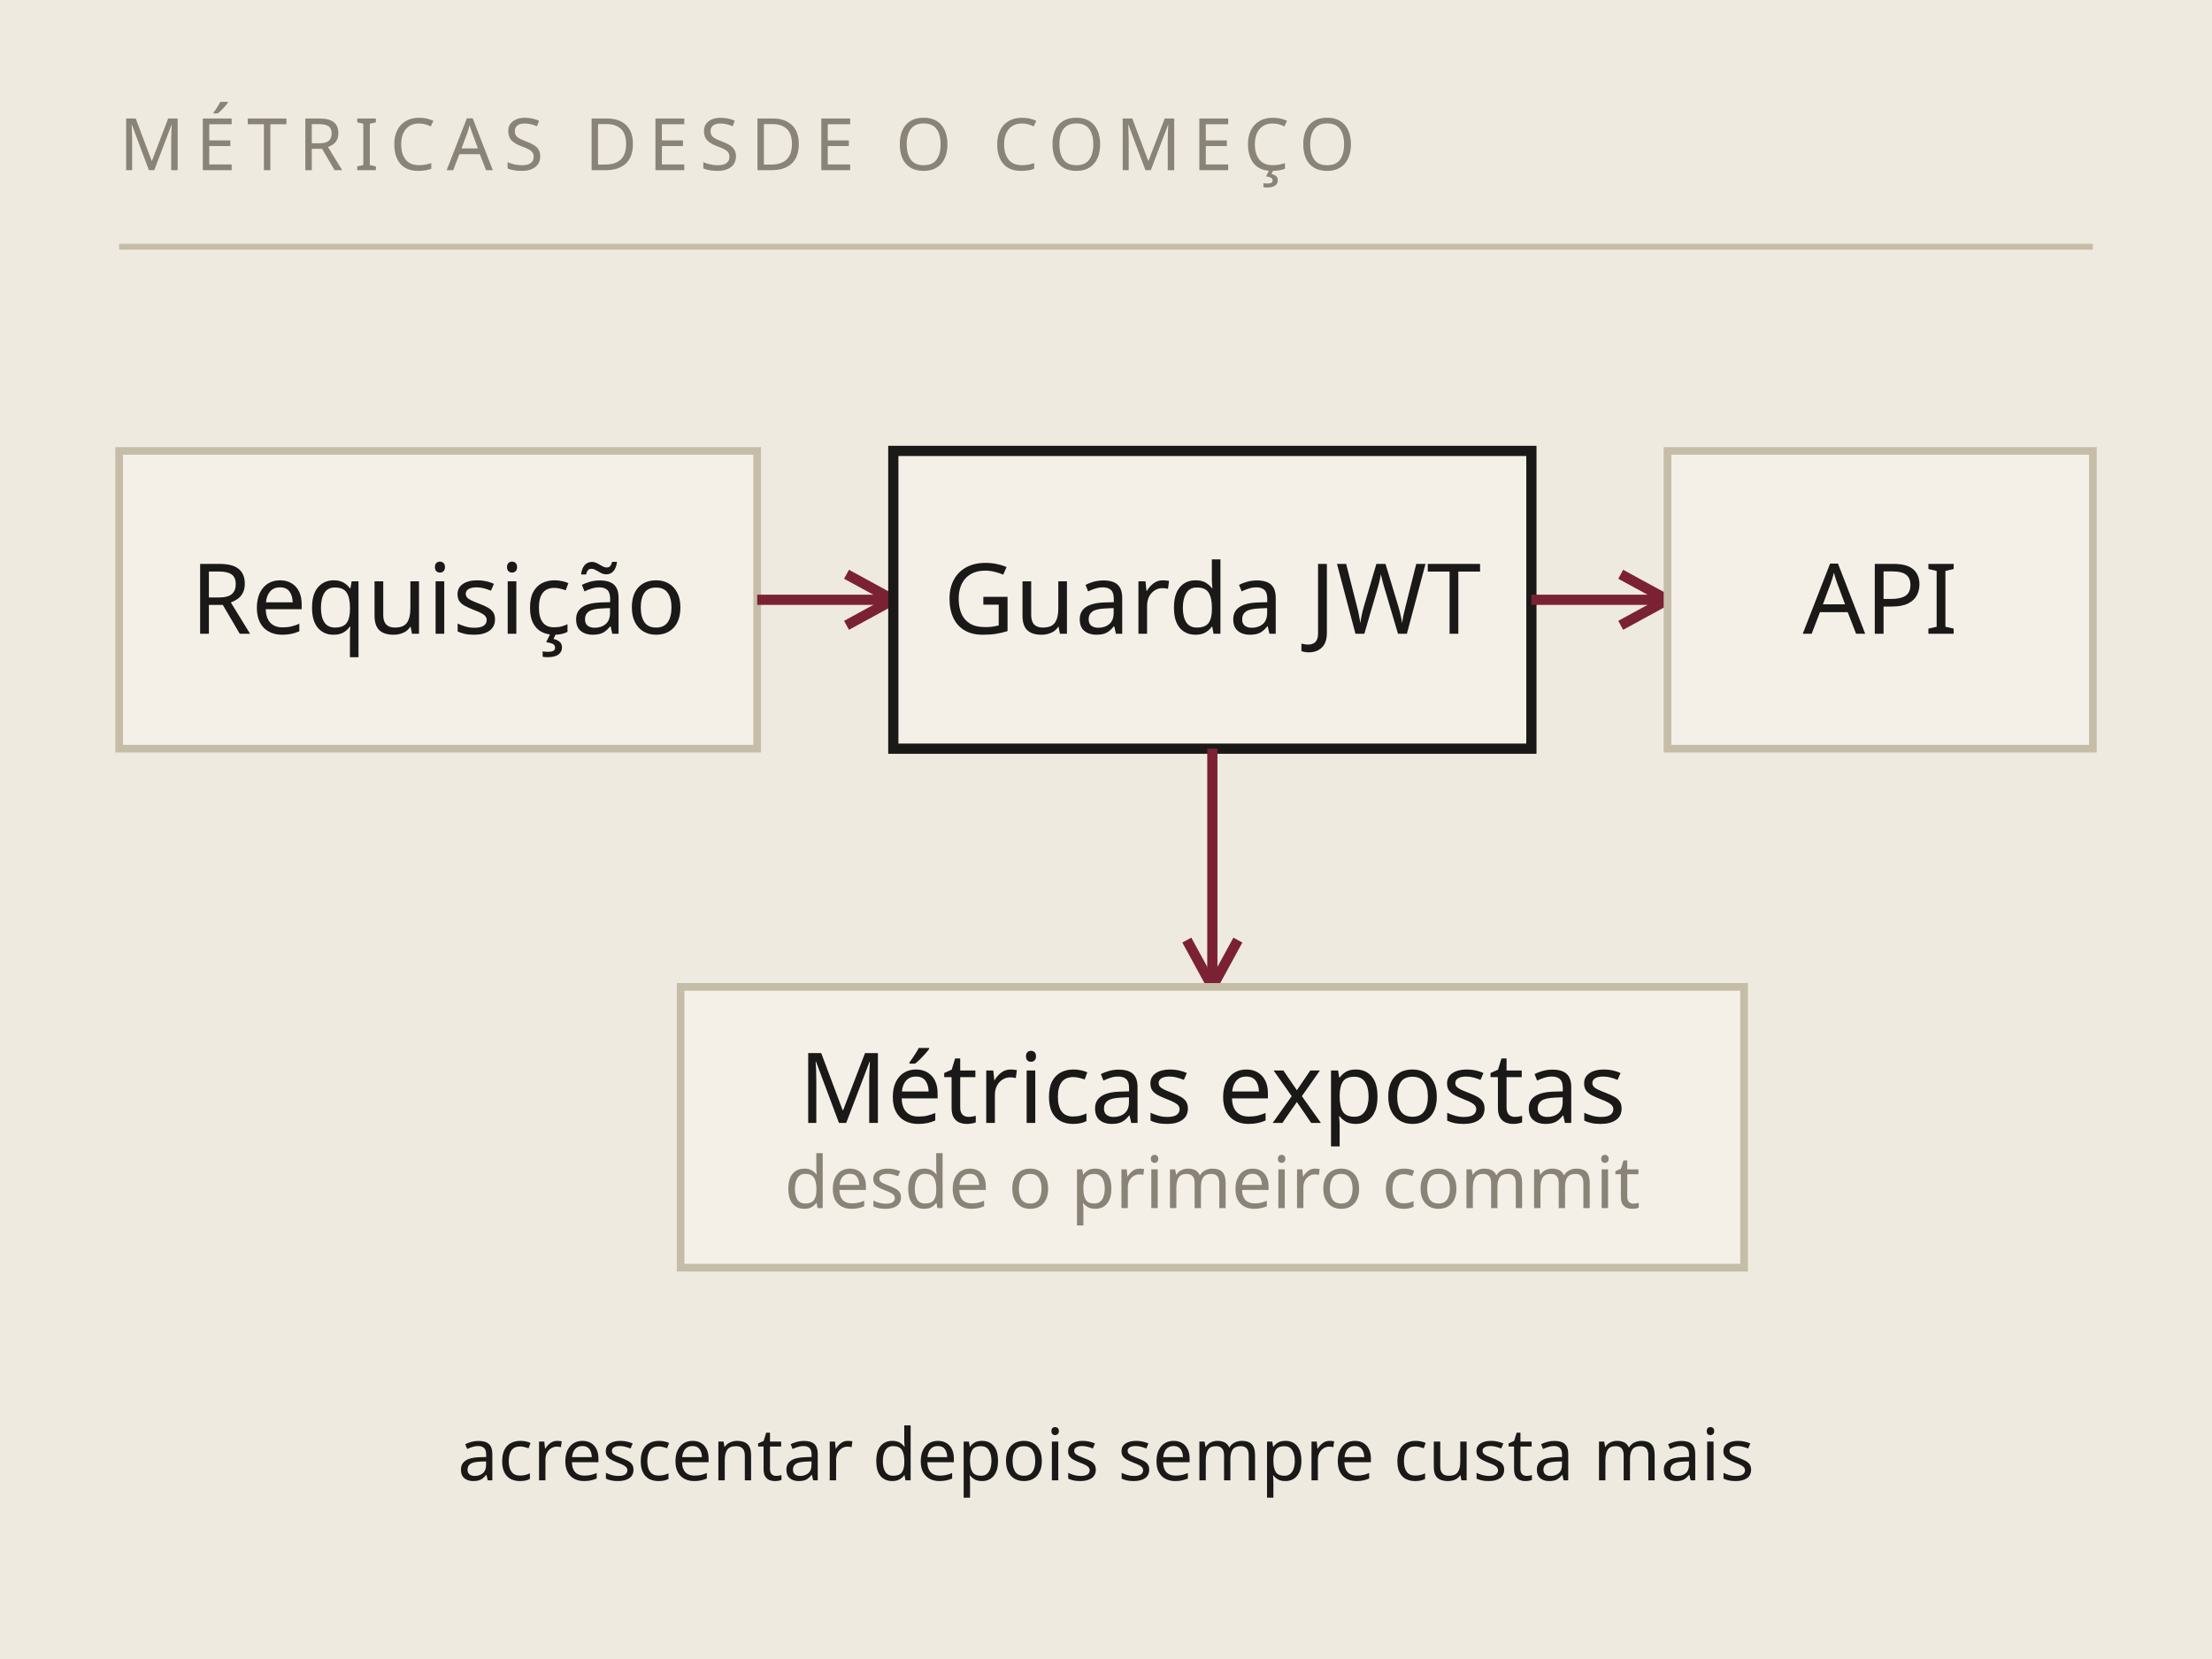
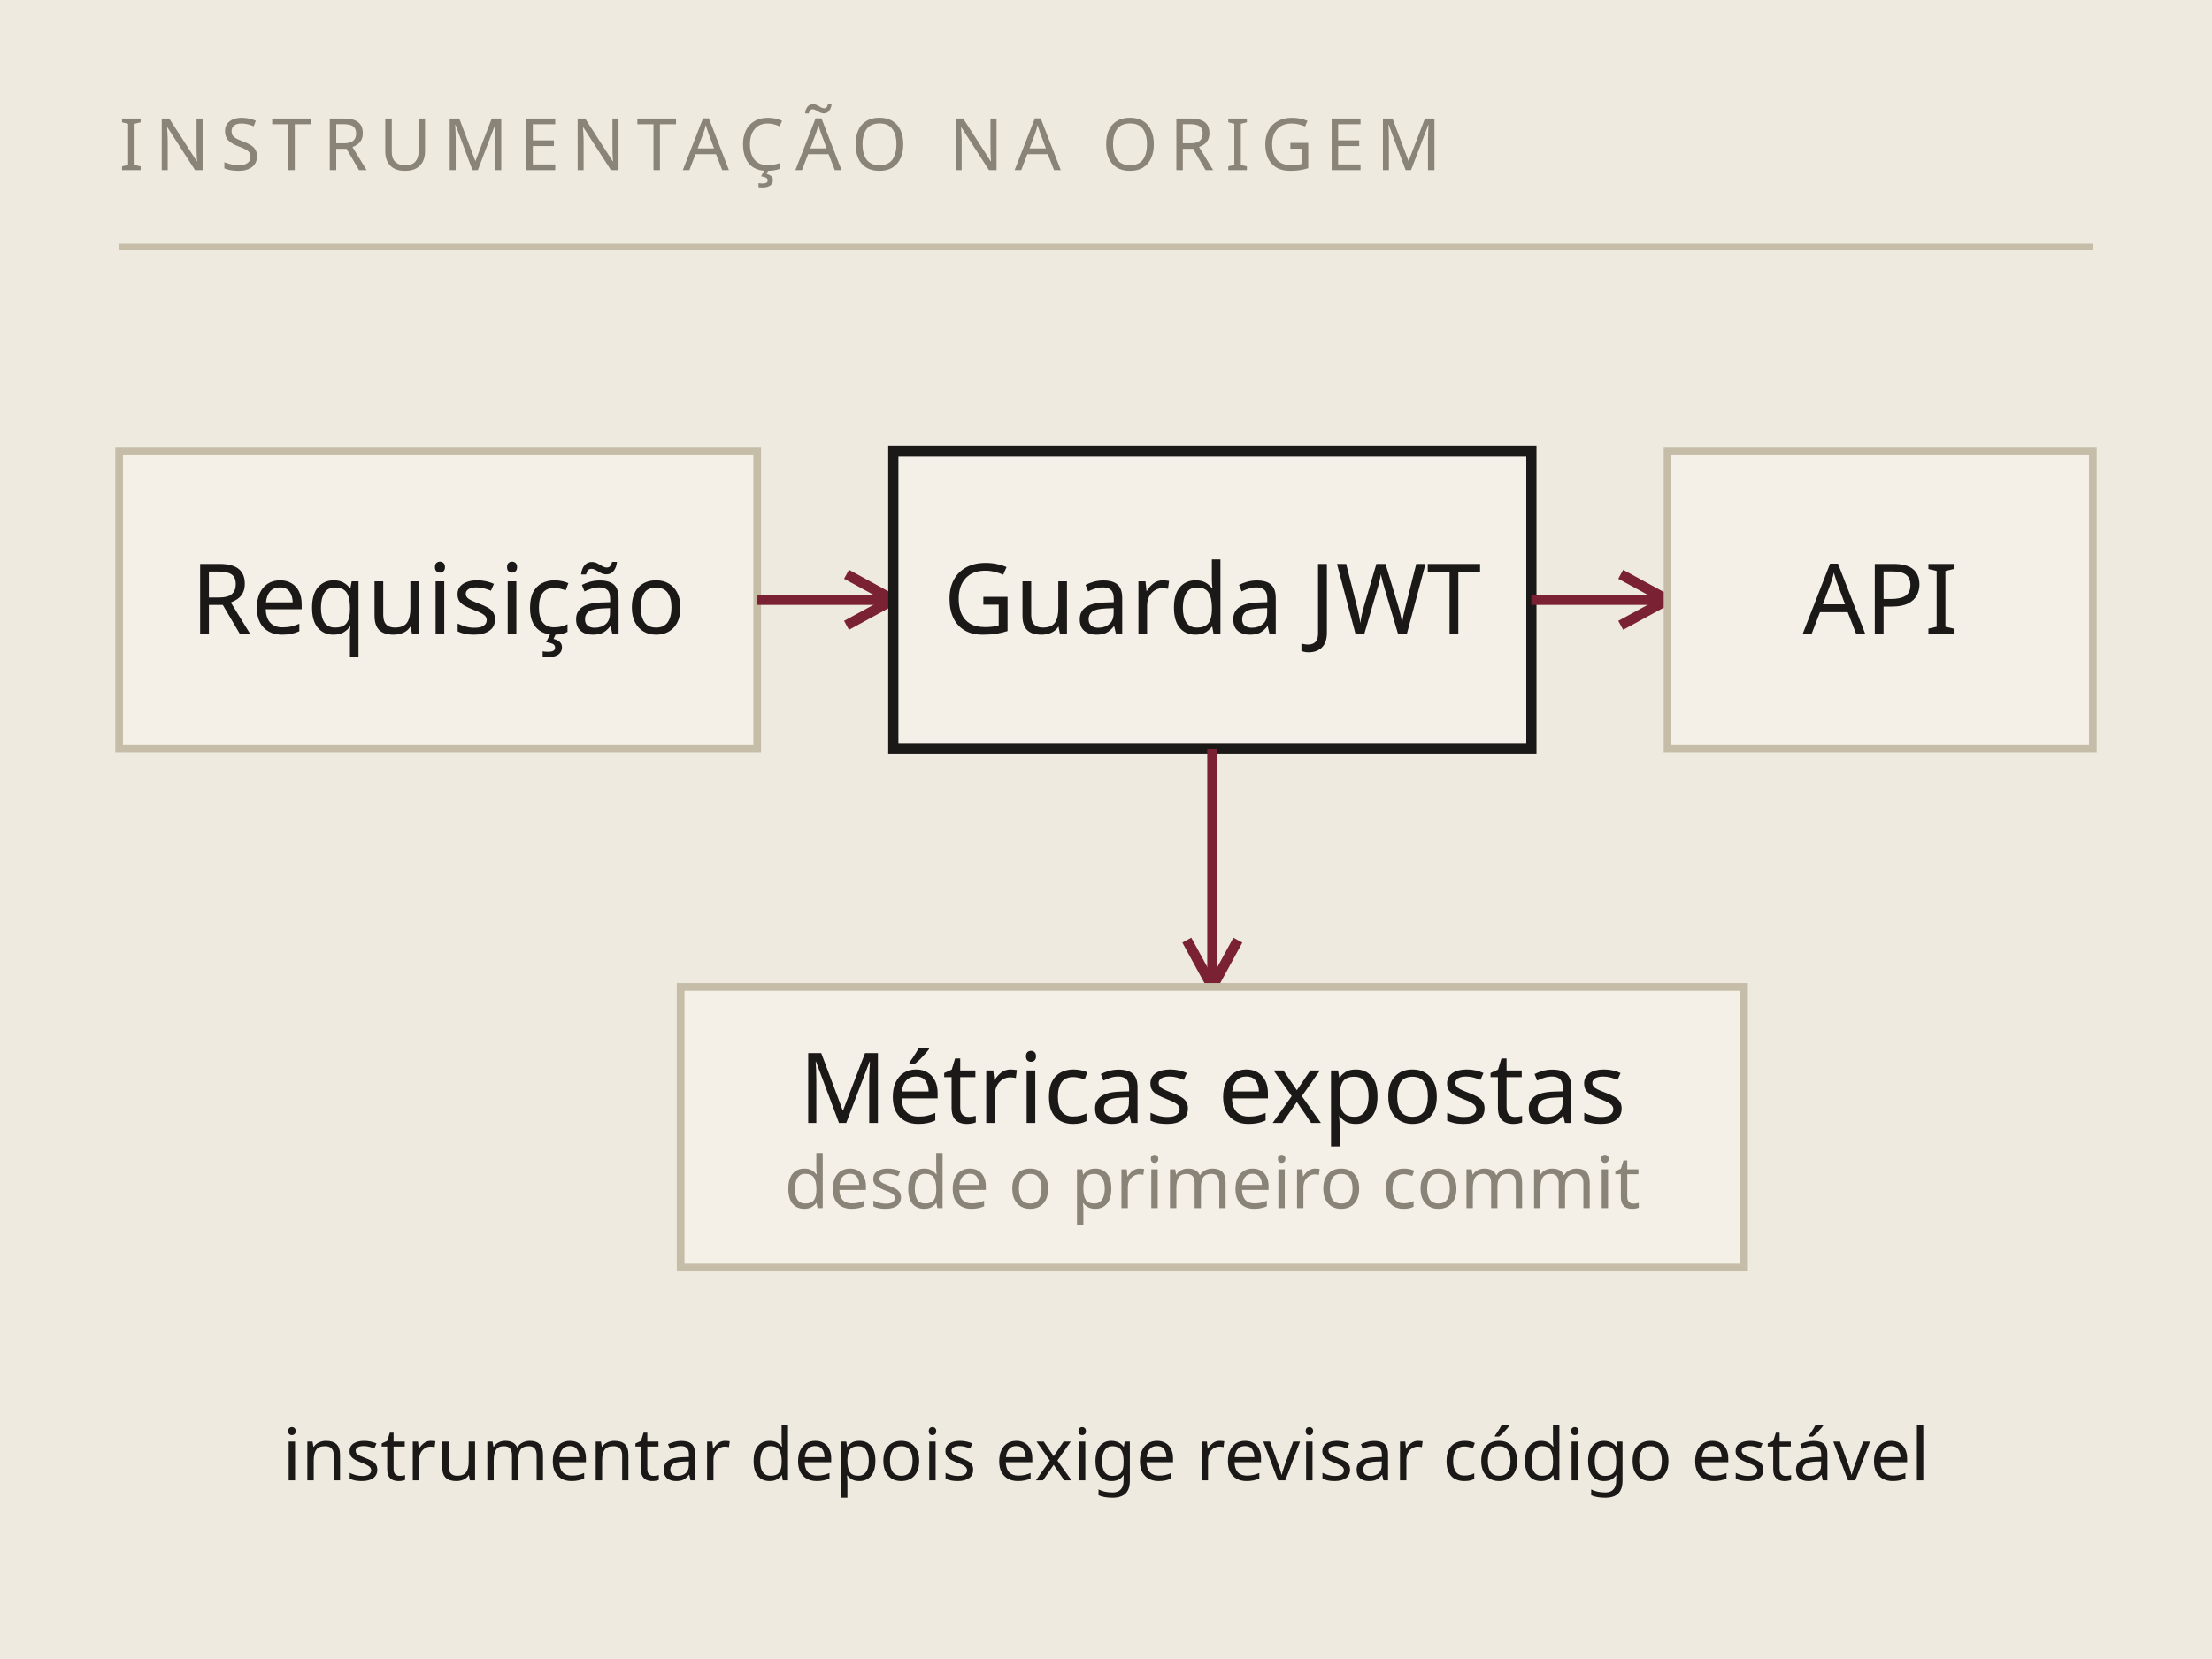
- <svg xmlns="http://www.w3.org/2000/svg" viewBox="0 0 520 390" role="img" aria-label="métricas desde o começo">
+ <svg xmlns="http://www.w3.org/2000/svg" viewBox="0 0 520 390" role="img" aria-label="instrumentação na origem">
  <rect width="520" height="390" fill="#EFEADF" />
-   <text x="28" y="40" font-family="Optima,'Gill Sans MT','Gill Sans',Candara,sans-serif" font-size="17" letter-spacing="2.6" fill="#8A8377">MÉTRICAS DESDE O COMEÇO</text>
+   <text x="28" y="40" font-family="Optima,'Gill Sans MT','Gill Sans',Candara,sans-serif" font-size="17" letter-spacing="2.6" fill="#8A8377">INSTRUMENTAÇÃO NA ORIGEM</text>
  <line x1="28" y1="58" x2="492" y2="58" stroke="#C6BDA8" stroke-width="1.4" />
  <rect x="28" y="106" width="150" height="70" fill="#F4F0E8" stroke="#C6BDA8" stroke-width="1.8" />
  <text x="103.0" y="141.0" text-anchor="middle" dominant-baseline="middle" font-family="Optima,'Gill Sans MT','Gill Sans',Candara,sans-serif" font-size="23" fill="#1B1917">
    <tspan x="103.0" dy="0.0">Requisição</tspan>
  </text>
  <line x1="178" y1="141" x2="210" y2="141" stroke="#7A2233" stroke-width="2.4" />
  <path d="M199,135 L210,141 L199,147" fill="none" stroke="#7A2233" stroke-width="2.4" />
  <rect x="210" y="106" width="150" height="70" fill="#F4F0E8" stroke="#1B1917" stroke-width="2.4" />
  <text x="285.0" y="141.0" text-anchor="middle" dominant-baseline="middle" font-family="Optima,'Gill Sans MT','Gill Sans',Candara,sans-serif" font-size="23" fill="#1B1917">
    <tspan x="285.0" dy="0.0">Guarda JWT</tspan>
  </text>
  <line x1="360" y1="141" x2="392" y2="141" stroke="#7A2233" stroke-width="2.4" />
  <path d="M381,135 L392,141 L381,147" fill="none" stroke="#7A2233" stroke-width="2.4" />
  <rect x="392" y="106" width="100" height="70" fill="#F4F0E8" stroke="#C6BDA8" stroke-width="1.8" />
  <text x="442.0" y="141.0" text-anchor="middle" dominant-baseline="middle" font-family="Optima,'Gill Sans MT','Gill Sans',Candara,sans-serif" font-size="23" fill="#1B1917">
    <tspan x="442.0" dy="0.0">API</tspan>
  </text>
  <line x1="285" y1="176" x2="285" y2="232" stroke="#7A2233" stroke-width="2.4" />
  <path d="M279,221 L285,232 L291,221" fill="none" stroke="#7A2233" stroke-width="2.4" />
  <rect x="160" y="232" width="250" height="66" fill="#F4F0E8" stroke="#C6BDA8" stroke-width="1.8" />
  <text x="285.0" y="265.0" text-anchor="middle" dominant-baseline="middle" font-family="Optima,'Gill Sans MT','Gill Sans',Candara,sans-serif" font-size="23" fill="#1B1917">
    <tspan x="285.0" dy="-9.0">Métricas expostas</tspan>
  </text>
  <text x="285.0" y="284" text-anchor="middle" font-family="Optima,'Gill Sans MT','Gill Sans',Candara,sans-serif" font-size="17" fill="#8A8377">desde o primeiro commit</text>
-   <text x="260.0" y="348" text-anchor="middle" font-family="Optima,'Gill Sans MT','Gill Sans',Candara,sans-serif" font-size="17" fill="#1B1917">acrescentar depois sempre custa mais</text>
+   <text x="260.0" y="348" text-anchor="middle" font-family="Optima,'Gill Sans MT','Gill Sans',Candara,sans-serif" font-size="17" fill="#1B1917">instrumentar depois exige revisar código estável</text>
</svg>
